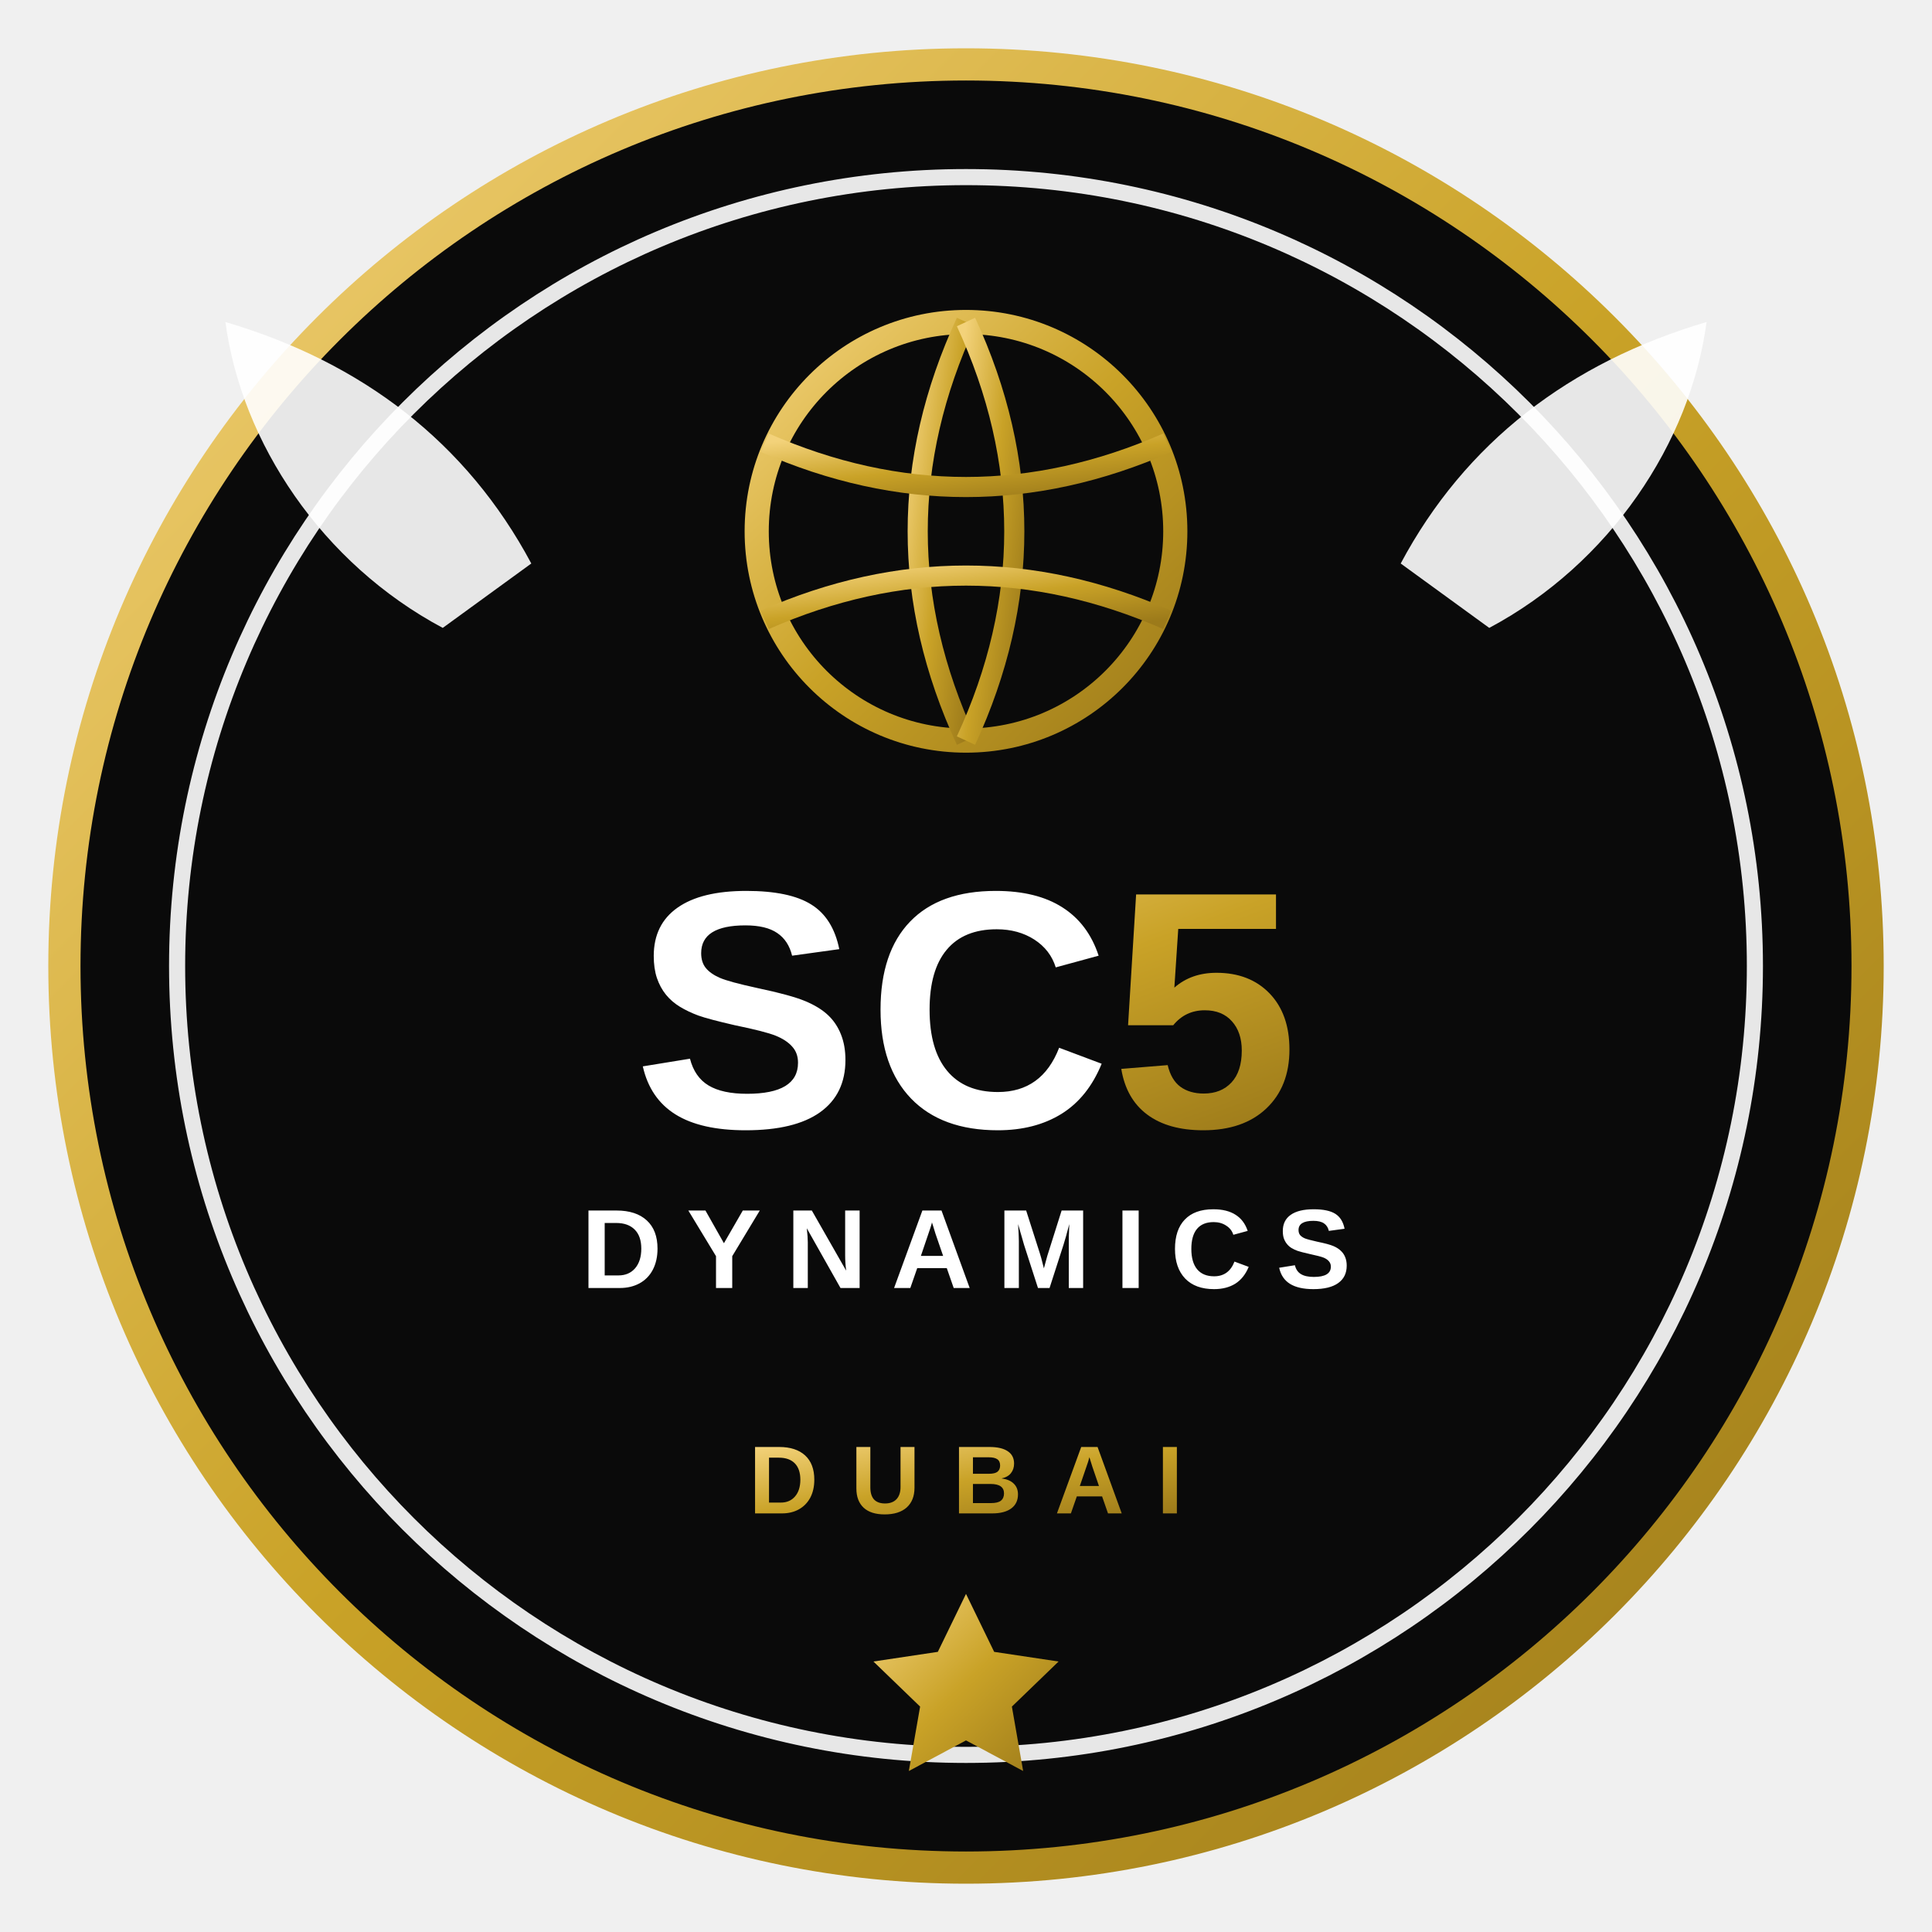
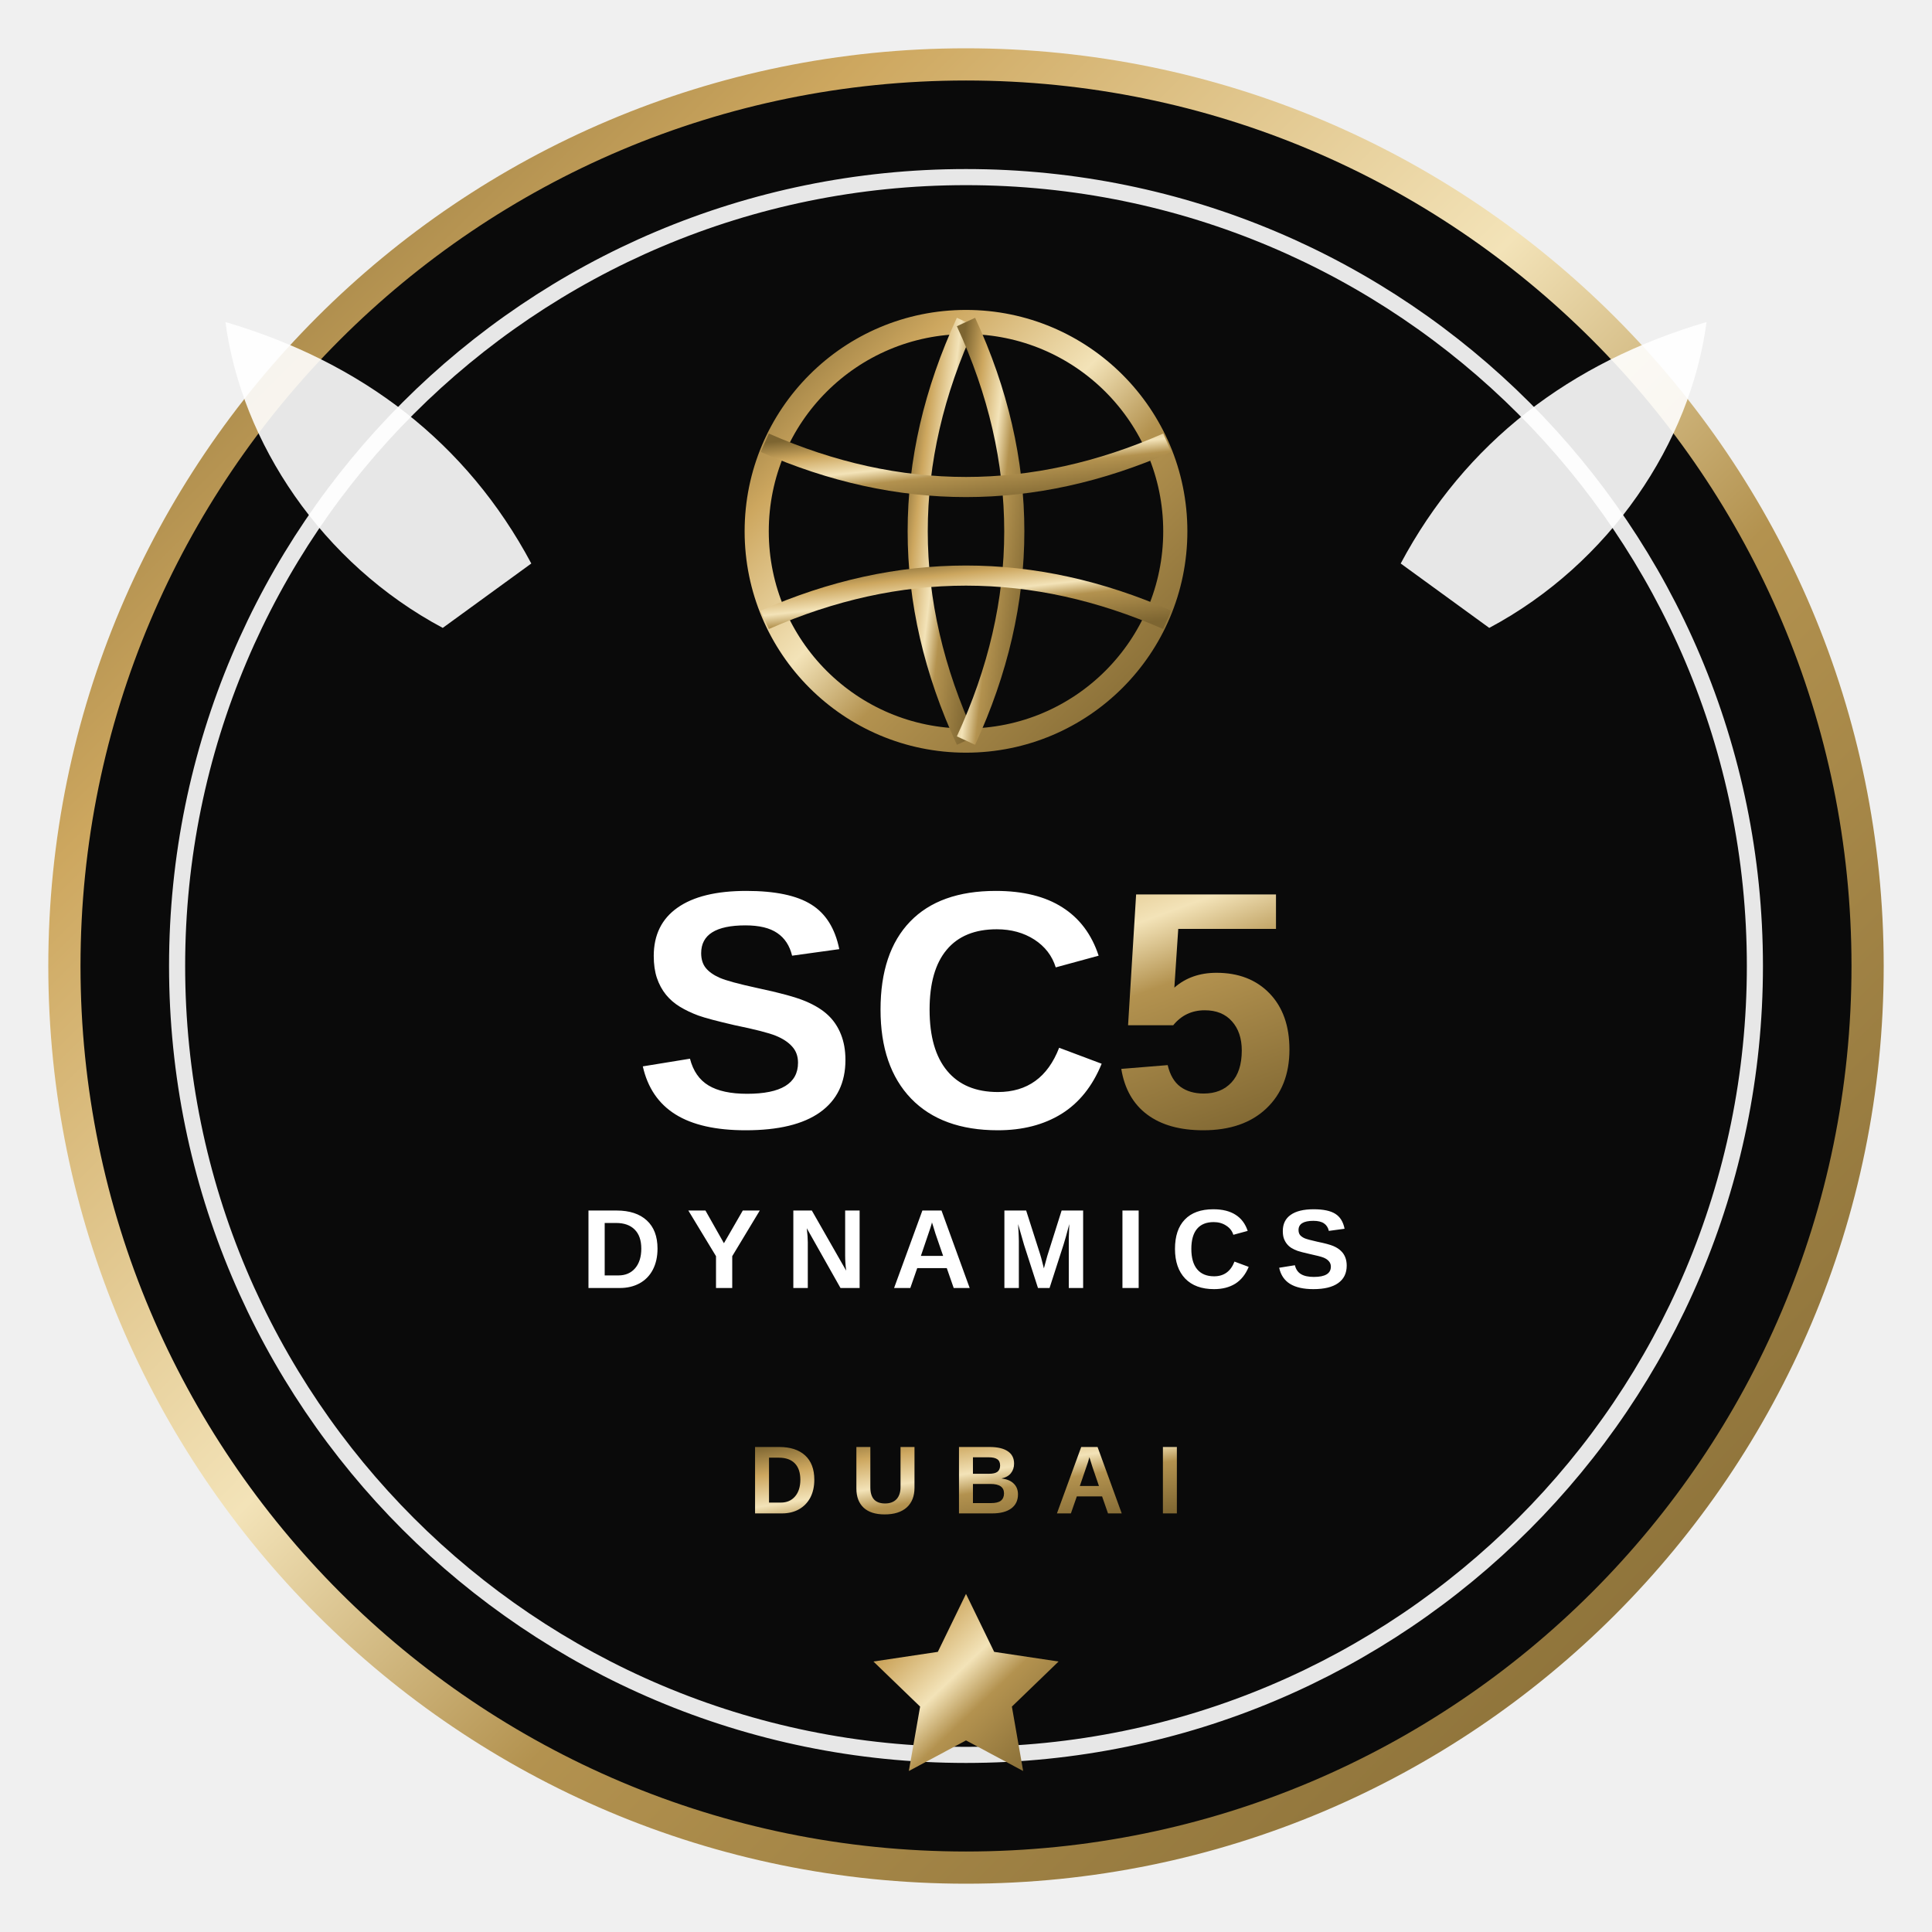
<svg xmlns="http://www.w3.org/2000/svg" viewBox="0 0 240 240" width="240" height="240">
  <defs>
    <linearGradient id="goldGrad" x1="0%" y1="0%" x2="100%" y2="100%">
-       <stop offset="0%" stop-color="#f3d27a" />
-       <stop offset="50%" stop-color="#c9a227" />
-       <stop offset="100%" stop-color="#9c7a1a" />
+       <stop offset="0%" stop-color="#7d6531" />
+       <stop offset="22%" stop-color="#cda75f" />
+       <stop offset="45%" stop-color="#f3e3b8" />
+       <stop offset="60%" stop-color="#b3924f" />
+       <stop offset="100%" stop-color="#7d6531" />
    </linearGradient>
  </defs>
  <circle cx="120" cy="120" r="112" fill="#0a0a0a" stroke="url(#goldGrad)" stroke-width="4" />
  <circle cx="120" cy="120" r="98" fill="none" stroke="#ffffff" stroke-width="2" opacity="0.9" />
  <path d="M55 78 C40 70, 30 55, 28 40 C45 45, 58 55, 66 70 Z" fill="#ffffff" opacity="0.9" />
  <path d="M185 78 C200 70, 210 55, 212 40 C195 45, 182 55, 174 70 Z" fill="#ffffff" opacity="0.9" />
  <circle cx="120" cy="66" r="26" fill="none" stroke="url(#goldGrad)" stroke-width="3" />
  <path d="M120 40 Q108 66 120 92" fill="none" stroke="url(#goldGrad)" stroke-width="2.5" />
  <path d="M120 40 Q132 66 120 92" fill="none" stroke="url(#goldGrad)" stroke-width="2.5" />
  <path d="M95 55 Q120 66 145 55" fill="none" stroke="url(#goldGrad)" stroke-width="2.5" />
  <path d="M95 77 Q120 66 145 77" fill="none" stroke="url(#goldGrad)" stroke-width="2.5" />
  <text x="120" y="140" font-family="Arial Black, Arial, sans-serif" font-weight="900" font-size="42" text-anchor="middle" fill="#ffffff" letter-spacing="1">SC<tspan fill="url(#goldGrad)">5</tspan>
  </text>
  <text x="120" y="160" font-family="Arial, sans-serif" font-weight="700" font-size="14" text-anchor="middle" fill="#ffffff" letter-spacing="3">DYNAMICS</text>
  <line x1="70" y1="172" x2="170" y2="172" stroke="url(#goldGrad)" stroke-width="1.5" />
  <text x="120" y="188" font-family="Arial, sans-serif" font-weight="700" font-size="12" text-anchor="middle" fill="url(#goldGrad)" letter-spacing="4">DUBAI</text>
  <path d="M120 198 l3.5 7.2 8 1.2 -5.8 5.6 1.4 8 -7.1 -3.8 -7.1 3.8 1.4 -8 -5.8 -5.6 8 -1.2 z" fill="url(#goldGrad)" />
</svg>
